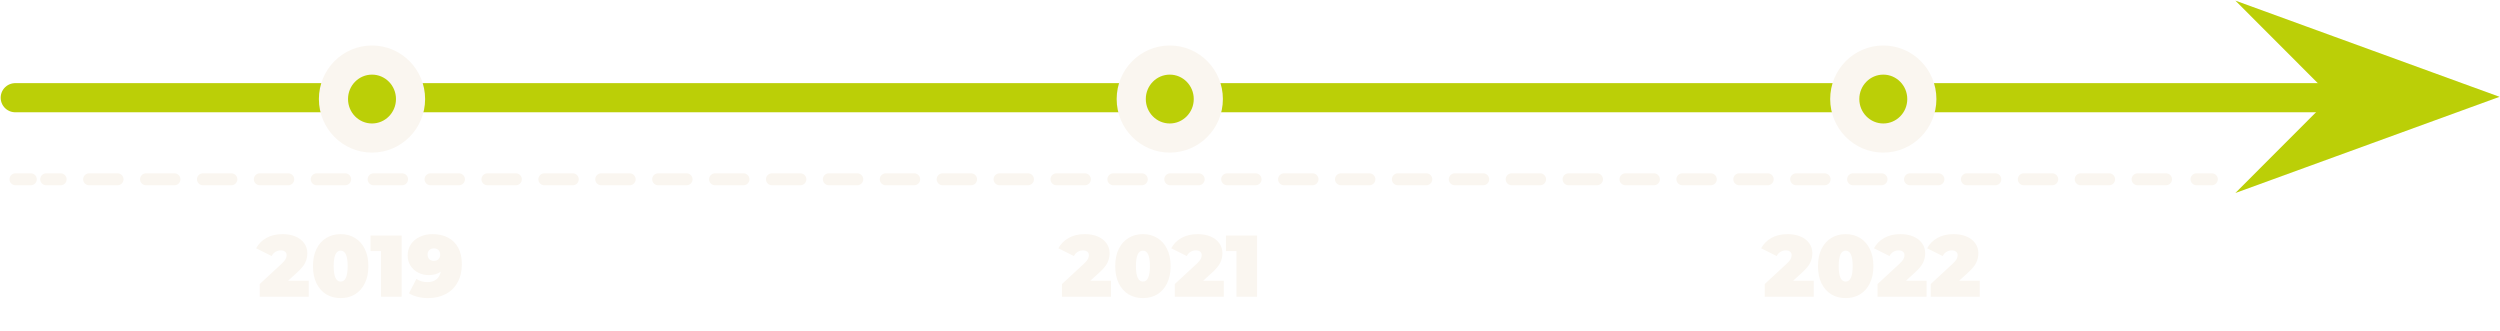
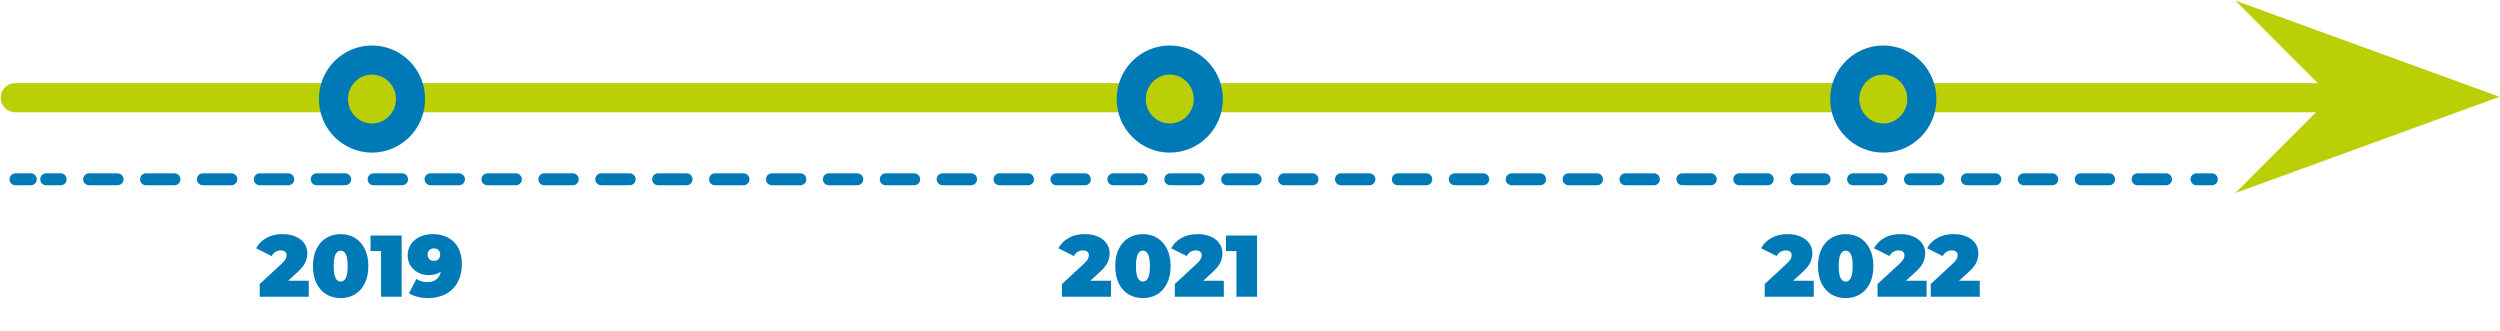
<svg xmlns="http://www.w3.org/2000/svg" width="2789" height="369" viewBox="0 0 2789 369" fill="none">
  <path fill-rule="evenodd" clip-rule="evenodd" d="M2623.91 108L2557 175L2741 108L2557 41L2623.91 108Z" fill="#BBCF07" stroke="#BBCF07" stroke-width="32.5" stroke-miterlimit="10" />
  <path d="M2621 109H17" stroke="#BBCF07" stroke-width="32.5" stroke-miterlimit="10" stroke-linecap="round" />
-   <path d="M2467.52 200.008L2450.4 200.008" stroke="#FAF6F0" stroke-width="13.315" stroke-miterlimit="10" stroke-linecap="round" />
-   <path d="M2416.43 200.008L51.512 200.009" stroke="#FAF6F0" stroke-width="13.315" stroke-miterlimit="10" stroke-linecap="round" stroke-dasharray="31.74 31.74" />
-   <path d="M34.383 200.009L17.255 200.009" stroke="#FAF6F0" stroke-width="13.315" stroke-miterlimit="10" stroke-linecap="round" />
-   <path d="M415 154C438.748 154 458 134.524 458 110.5C458 86.476 438.748 67 415 67C391.252 67 372 86.476 372 110.5C372 134.524 391.252 154 415 154Z" fill="#BBCF07" stroke="#FAF6F0" stroke-width="32.5" stroke-miterlimit="10" stroke-linecap="round" />
-   <path d="M1305 154C1328.75 154 1348 134.524 1348 110.5C1348 86.476 1328.75 67 1305 67C1281.25 67 1262 86.476 1262 110.5C1262 134.524 1281.25 154 1305 154Z" fill="#BBCF07" stroke="#FAF6F0" stroke-width="32.5" stroke-miterlimit="10" stroke-linecap="round" />
-   <path d="M2101 154C2124.75 154 2144 134.524 2144 110.5C2144 86.476 2124.75 67 2101 67C2077.25 67 2058 86.476 2058 110.5C2058 134.524 2077.25 154 2101 154Z" fill="#BBCF07" stroke="#FAF6F0" stroke-width="32.5" stroke-miterlimit="10" stroke-linecap="round" />
-   <path d="M344.428 313.158V331H289.73V316.863L314.397 294.048C316.542 292.033 317.972 290.31 318.687 288.88C319.402 287.45 319.76 286.053 319.76 284.688C319.76 282.997 319.175 281.697 318.005 280.787C316.9 279.813 315.275 279.325 313.13 279.325C311.05 279.325 309.1 279.878 307.28 280.983C305.46 282.088 304.062 283.648 303.087 285.663L285.733 276.985C288.332 272.11 292.135 268.275 297.14 265.48C302.145 262.62 308.19 261.19 315.275 261.19C320.67 261.19 325.447 262.068 329.607 263.823C333.767 265.578 337.017 268.08 339.357 271.33C341.697 274.58 342.867 278.318 342.867 282.543C342.867 286.313 342.055 289.855 340.43 293.17C338.87 296.42 335.782 300.125 331.167 304.285L321.417 313.158H344.428ZM380.054 332.56C374.009 332.56 368.646 331.163 363.966 328.368C359.351 325.508 355.711 321.413 353.046 316.082C350.446 310.688 349.146 304.285 349.146 296.875C349.146 289.465 350.446 283.095 353.046 277.765C355.711 272.37 359.351 268.275 363.966 265.48C368.646 262.62 374.009 261.19 380.054 261.19C386.099 261.19 391.429 262.62 396.044 265.48C400.724 268.275 404.364 272.37 406.964 277.765C409.629 283.095 410.961 289.465 410.961 296.875C410.961 304.285 409.629 310.688 406.964 316.082C404.364 321.413 400.724 325.508 396.044 328.368C391.429 331.163 386.099 332.56 380.054 332.56ZM380.054 314.133C385.254 314.133 387.854 308.38 387.854 296.875C387.854 285.37 385.254 279.618 380.054 279.618C374.854 279.618 372.254 285.37 372.254 296.875C372.254 308.38 374.854 314.133 380.054 314.133ZM448.072 262.75V331H425.062V280.105H413.362V262.75H448.072ZM482.486 261.19C489.051 261.19 494.771 262.458 499.646 264.993C504.586 267.528 508.421 271.298 511.151 276.302C513.881 281.308 515.246 287.45 515.246 294.73C515.246 302.53 513.653 309.29 510.468 315.01C507.348 320.73 502.928 325.085 497.208 328.075C491.553 331.065 484.956 332.56 477.416 332.56C473.321 332.56 469.421 332.072 465.716 331.097C462.011 330.188 458.858 328.888 456.258 327.198L464.546 311.11C467.926 313.515 472.053 314.718 476.928 314.718C480.893 314.718 484.143 313.743 486.678 311.793C489.278 309.778 490.968 306.885 491.748 303.115C488.173 305.65 483.656 306.918 478.196 306.918C474.036 306.918 470.168 306.008 466.593 304.188C463.018 302.368 460.158 299.8 458.013 296.485C455.868 293.17 454.796 289.368 454.796 285.078C454.796 280.333 455.998 276.14 458.403 272.5C460.873 268.86 464.221 266.065 468.446 264.115C472.671 262.165 477.351 261.19 482.486 261.19ZM484.046 291.025C486.126 291.025 487.816 290.408 489.116 289.173C490.416 287.873 491.066 286.15 491.066 284.005C491.066 281.86 490.416 280.17 489.116 278.935C487.816 277.7 486.126 277.083 484.046 277.083C481.966 277.083 480.276 277.7 478.976 278.935C477.676 280.17 477.026 281.86 477.026 284.005C477.026 286.15 477.676 287.873 478.976 289.173C480.276 290.408 481.966 291.025 484.046 291.025Z" fill="#FAF6F0" />
-   <path d="M1239.43 313.158V331H1184.73V316.863L1209.4 294.048C1211.54 292.033 1212.97 290.31 1213.69 288.88C1214.4 287.45 1214.76 286.053 1214.76 284.688C1214.76 282.997 1214.17 281.697 1213 280.787C1211.9 279.813 1210.27 279.325 1208.13 279.325C1206.05 279.325 1204.1 279.878 1202.28 280.983C1200.46 282.088 1199.06 283.648 1198.09 285.663L1180.73 276.985C1183.33 272.11 1187.13 268.275 1192.14 265.48C1197.14 262.62 1203.19 261.19 1210.27 261.19C1215.67 261.19 1220.45 262.068 1224.61 263.823C1228.77 265.578 1232.02 268.08 1234.36 271.33C1236.7 274.58 1237.87 278.318 1237.87 282.543C1237.87 286.313 1237.05 289.855 1235.43 293.17C1233.87 296.42 1230.78 300.125 1226.17 304.285L1216.42 313.158H1239.43ZM1275.05 332.56C1269.01 332.56 1263.65 331.163 1258.97 328.368C1254.35 325.508 1250.71 321.413 1248.05 316.082C1245.45 310.688 1244.15 304.285 1244.15 296.875C1244.15 289.465 1245.45 283.095 1248.05 277.765C1250.71 272.37 1254.35 268.275 1258.97 265.48C1263.65 262.62 1269.01 261.19 1275.05 261.19C1281.1 261.19 1286.43 262.62 1291.04 265.48C1295.72 268.275 1299.36 272.37 1301.96 277.765C1304.63 283.095 1305.96 289.465 1305.96 296.875C1305.96 304.285 1304.63 310.688 1301.96 316.082C1299.36 321.413 1295.72 325.508 1291.04 328.368C1286.43 331.163 1281.1 332.56 1275.05 332.56ZM1275.05 314.133C1280.25 314.133 1282.85 308.38 1282.85 296.875C1282.85 285.37 1280.25 279.618 1275.05 279.618C1269.85 279.618 1267.25 285.37 1267.25 296.875C1267.25 308.38 1269.85 314.133 1275.05 314.133ZM1365.3 313.158V331H1310.6V316.863L1335.27 294.048C1337.42 292.033 1338.85 290.31 1339.56 288.88C1340.28 287.45 1340.63 286.053 1340.63 284.688C1340.63 282.997 1340.05 281.697 1338.88 280.787C1337.77 279.813 1336.15 279.325 1334 279.325C1331.92 279.325 1329.97 279.878 1328.15 280.983C1326.33 282.088 1324.94 283.648 1323.96 285.663L1306.61 276.985C1309.21 272.11 1313.01 268.275 1318.01 265.48C1323.02 262.62 1329.06 261.19 1336.15 261.19C1341.54 261.19 1346.32 262.068 1350.48 263.823C1354.64 265.578 1357.89 268.08 1360.23 271.33C1362.57 274.58 1363.74 278.318 1363.74 282.543C1363.74 286.313 1362.93 289.855 1361.3 293.17C1359.74 296.42 1356.66 300.125 1352.04 304.285L1342.29 313.158H1365.3ZM1402.39 262.75V331H1379.38V280.105H1367.68V262.75H1402.39Z" fill="#FAF6F0" />
-   <path d="M2023.43 313.158V331H1968.73V316.863L1993.4 294.048C1995.54 292.033 1996.97 290.31 1997.69 288.88C1998.4 287.45 1998.76 286.053 1998.76 284.688C1998.76 282.997 1998.17 281.697 1997 280.787C1995.9 279.813 1994.27 279.325 1992.13 279.325C1990.05 279.325 1988.1 279.878 1986.28 280.983C1984.46 282.088 1983.06 283.648 1982.09 285.663L1964.73 276.985C1967.33 272.11 1971.13 268.275 1976.14 265.48C1981.14 262.62 1987.19 261.19 1994.27 261.19C1999.67 261.19 2004.45 262.068 2008.61 263.823C2012.77 265.578 2016.02 268.08 2018.36 271.33C2020.7 274.58 2021.87 278.318 2021.87 282.543C2021.87 286.313 2021.05 289.855 2019.43 293.17C2017.87 296.42 2014.78 300.125 2010.17 304.285L2000.42 313.158H2023.43ZM2059.05 332.56C2053.01 332.56 2047.65 331.163 2042.97 328.368C2038.35 325.508 2034.71 321.413 2032.05 316.082C2029.45 310.688 2028.15 304.285 2028.15 296.875C2028.15 289.465 2029.45 283.095 2032.05 277.765C2034.71 272.37 2038.35 268.275 2042.97 265.48C2047.65 262.62 2053.01 261.19 2059.05 261.19C2065.1 261.19 2070.43 262.62 2075.04 265.48C2079.72 268.275 2083.36 272.37 2085.96 277.765C2088.63 283.095 2089.96 289.465 2089.96 296.875C2089.96 304.285 2088.63 310.688 2085.96 316.082C2083.36 321.413 2079.72 325.508 2075.04 328.368C2070.43 331.163 2065.1 332.56 2059.05 332.56ZM2059.05 314.133C2064.25 314.133 2066.85 308.38 2066.85 296.875C2066.85 285.37 2064.25 279.618 2059.05 279.618C2053.85 279.618 2051.25 285.37 2051.25 296.875C2051.25 308.38 2053.85 314.133 2059.05 314.133ZM2149.3 313.158V331H2094.6V316.863L2119.27 294.048C2121.42 292.033 2122.85 290.31 2123.56 288.88C2124.28 287.45 2124.63 286.053 2124.63 284.688C2124.63 282.997 2124.05 281.697 2122.88 280.787C2121.77 279.813 2120.15 279.325 2118 279.325C2115.92 279.325 2113.97 279.878 2112.15 280.983C2110.33 282.088 2108.94 283.648 2107.96 285.663L2090.61 276.985C2093.21 272.11 2097.01 268.275 2102.01 265.48C2107.02 262.62 2113.06 261.19 2120.15 261.19C2125.54 261.19 2130.32 262.068 2134.48 263.823C2138.64 265.578 2141.89 268.08 2144.23 271.33C2146.57 274.58 2147.74 278.318 2147.74 282.543C2147.74 286.313 2146.93 289.855 2145.3 293.17C2143.74 296.42 2140.66 300.125 2136.04 304.285L2126.29 313.158H2149.3ZM2208.62 313.158V331H2153.92V316.863L2178.59 294.048C2180.74 292.033 2182.17 290.31 2182.88 288.88C2183.6 287.45 2183.95 286.053 2183.95 284.688C2183.95 282.997 2183.37 281.697 2182.2 280.787C2181.09 279.813 2179.47 279.325 2177.32 279.325C2175.24 279.325 2173.29 279.878 2171.47 280.983C2169.65 282.088 2168.26 283.648 2167.28 285.663L2149.93 276.985C2152.53 272.11 2156.33 268.275 2161.33 265.48C2166.34 262.62 2172.38 261.19 2179.47 261.19C2184.86 261.19 2189.64 262.068 2193.8 263.823C2197.96 265.578 2201.21 268.08 2203.55 271.33C2205.89 274.58 2207.06 278.318 2207.06 282.543C2207.06 286.313 2206.25 289.855 2204.62 293.17C2203.06 296.42 2199.98 300.125 2195.36 304.285L2185.61 313.158H2208.62Z" fill="#FAF6F0" />
+   <path d="M2467.52 200.008L2450.4 200.008" stroke="#007AB6" stroke-width="13.315" stroke-miterlimit="10" stroke-linecap="round" />
+   <path d="M2416.43 200.009L51.512 200.009" stroke="#007AB6" stroke-width="13.315" stroke-miterlimit="10" stroke-linecap="round" stroke-dasharray="31.74 31.74" />
+   <path d="M34.383 200.009L17.255 200.009" stroke="#007AB6" stroke-width="13.315" stroke-miterlimit="10" stroke-linecap="round" />
+   <path d="M415 154C438.748 154 458 134.524 458 110.5C458 86.476 438.748 67 415 67C391.252 67 372 86.476 372 110.5C372 134.524 391.252 154 415 154Z" fill="#BBCF07" stroke="#007AB6" stroke-width="32.5" stroke-miterlimit="10" stroke-linecap="round" />
+   <path d="M1305 154C1328.75 154 1348 134.524 1348 110.5C1348 86.476 1328.75 67 1305 67C1281.25 67 1262 86.476 1262 110.5C1262 134.524 1281.25 154 1305 154Z" fill="#BBCF07" stroke="#007AB6" stroke-width="32.5" stroke-miterlimit="10" stroke-linecap="round" />
+   <path d="M2101 154C2124.75 154 2144 134.524 2144 110.5C2144 86.476 2124.75 67 2101 67C2077.25 67 2058 86.476 2058 110.5C2058 134.524 2077.25 154 2101 154Z" fill="#BBCF07" stroke="#007AB6" stroke-width="32.5" stroke-miterlimit="10" stroke-linecap="round" />
+   <path d="M344.428 313.158V331H289.73V316.863L314.397 294.048C316.542 292.033 317.972 290.31 318.687 288.88C319.402 287.45 319.76 286.053 319.76 284.688C319.76 282.997 319.175 281.697 318.005 280.787C316.9 279.813 315.275 279.325 313.13 279.325C311.05 279.325 309.1 279.878 307.28 280.983C305.46 282.088 304.062 283.648 303.087 285.663L285.733 276.985C288.332 272.11 292.135 268.275 297.14 265.48C302.145 262.62 308.19 261.19 315.275 261.19C320.67 261.19 325.447 262.068 329.607 263.823C333.767 265.578 337.017 268.08 339.357 271.33C341.697 274.58 342.867 278.318 342.867 282.543C342.867 286.313 342.055 289.855 340.43 293.17C338.87 296.42 335.782 300.125 331.167 304.285L321.417 313.158H344.428ZM380.054 332.56C374.009 332.56 368.646 331.163 363.966 328.368C359.351 325.508 355.711 321.413 353.046 316.082C350.446 310.688 349.146 304.285 349.146 296.875C349.146 289.465 350.446 283.095 353.046 277.765C355.711 272.37 359.351 268.275 363.966 265.48C368.646 262.62 374.009 261.19 380.054 261.19C386.099 261.19 391.429 262.62 396.044 265.48C400.724 268.275 404.364 272.37 406.964 277.765C409.629 283.095 410.961 289.465 410.961 296.875C410.961 304.285 409.629 310.688 406.964 316.082C404.364 321.413 400.724 325.508 396.044 328.368C391.429 331.163 386.099 332.56 380.054 332.56ZM380.054 314.133C385.254 314.133 387.854 308.38 387.854 296.875C387.854 285.37 385.254 279.618 380.054 279.618C374.854 279.618 372.254 285.37 372.254 296.875C372.254 308.38 374.854 314.133 380.054 314.133ZM448.072 262.75V331H425.062V280.105H413.362V262.75H448.072ZM482.486 261.19C489.051 261.19 494.771 262.458 499.646 264.993C504.586 267.528 508.421 271.298 511.151 276.302C513.881 281.308 515.246 287.45 515.246 294.73C515.246 302.53 513.653 309.29 510.468 315.01C507.348 320.73 502.928 325.085 497.208 328.075C491.553 331.065 484.956 332.56 477.416 332.56C473.321 332.56 469.421 332.072 465.716 331.097C462.011 330.188 458.858 328.888 456.258 327.198L464.546 311.11C467.926 313.515 472.053 314.718 476.928 314.718C480.893 314.718 484.143 313.743 486.678 311.793C489.278 309.778 490.968 306.885 491.748 303.115C488.173 305.65 483.656 306.918 478.196 306.918C474.036 306.918 470.168 306.008 466.593 304.188C463.018 302.368 460.158 299.8 458.013 296.485C455.868 293.17 454.796 289.368 454.796 285.078C454.796 280.333 455.998 276.14 458.403 272.5C460.873 268.86 464.221 266.065 468.446 264.115C472.671 262.165 477.351 261.19 482.486 261.19ZM484.046 291.025C486.126 291.025 487.816 290.408 489.116 289.173C490.416 287.873 491.066 286.15 491.066 284.005C491.066 281.86 490.416 280.17 489.116 278.935C487.816 277.7 486.126 277.083 484.046 277.083C481.966 277.083 480.276 277.7 478.976 278.935C477.676 280.17 477.026 281.86 477.026 284.005C477.026 286.15 477.676 287.873 478.976 289.173C480.276 290.408 481.966 291.025 484.046 291.025Z" fill="#007AB6" />
+   <path d="M1239.43 313.158V331H1184.73V316.863L1209.4 294.048C1211.54 292.033 1212.97 290.31 1213.69 288.88C1214.4 287.45 1214.76 286.053 1214.76 284.688C1214.76 282.997 1214.17 281.697 1213 280.787C1211.9 279.813 1210.27 279.325 1208.13 279.325C1206.05 279.325 1204.1 279.878 1202.28 280.983C1200.46 282.088 1199.06 283.648 1198.09 285.663L1180.73 276.985C1183.33 272.11 1187.13 268.275 1192.14 265.48C1197.14 262.62 1203.19 261.19 1210.27 261.19C1215.67 261.19 1220.45 262.068 1224.61 263.823C1228.77 265.578 1232.02 268.08 1234.36 271.33C1236.7 274.58 1237.87 278.318 1237.87 282.543C1237.87 286.313 1237.05 289.855 1235.43 293.17C1233.87 296.42 1230.78 300.125 1226.17 304.285L1216.42 313.158H1239.43ZM1275.05 332.56C1269.01 332.56 1263.65 331.163 1258.97 328.368C1254.35 325.508 1250.71 321.413 1248.05 316.082C1245.45 310.688 1244.15 304.285 1244.15 296.875C1244.15 289.465 1245.45 283.095 1248.05 277.765C1250.71 272.37 1254.35 268.275 1258.97 265.48C1263.65 262.62 1269.01 261.19 1275.05 261.19C1281.1 261.19 1286.43 262.62 1291.04 265.48C1295.72 268.275 1299.36 272.37 1301.96 277.765C1304.63 283.095 1305.96 289.465 1305.96 296.875C1305.96 304.285 1304.63 310.688 1301.96 316.082C1299.36 321.413 1295.72 325.508 1291.04 328.368C1286.43 331.163 1281.1 332.56 1275.05 332.56ZM1275.05 314.133C1280.25 314.133 1282.85 308.38 1282.85 296.875C1282.85 285.37 1280.25 279.618 1275.05 279.618C1269.85 279.618 1267.25 285.37 1267.25 296.875C1267.25 308.38 1269.85 314.133 1275.05 314.133ZM1365.3 313.158V331H1310.6V316.863L1335.27 294.048C1337.42 292.033 1338.85 290.31 1339.56 288.88C1340.28 287.45 1340.63 286.053 1340.63 284.688C1340.63 282.997 1340.05 281.697 1338.88 280.787C1337.77 279.813 1336.15 279.325 1334 279.325C1331.92 279.325 1329.97 279.878 1328.15 280.983C1326.33 282.088 1324.94 283.648 1323.96 285.663L1306.61 276.985C1309.21 272.11 1313.01 268.275 1318.01 265.48C1323.02 262.62 1329.06 261.19 1336.15 261.19C1341.54 261.19 1346.32 262.068 1350.48 263.823C1354.64 265.578 1357.89 268.08 1360.23 271.33C1362.57 274.58 1363.74 278.318 1363.74 282.543C1363.74 286.313 1362.93 289.855 1361.3 293.17C1359.74 296.42 1356.66 300.125 1352.04 304.285L1342.29 313.158H1365.3ZM1402.39 262.75V331H1379.38V280.105H1367.68V262.75H1402.39Z" fill="#007AB6" />
+   <path d="M2023.43 313.158V331H1968.73V316.863L1993.4 294.048C1995.54 292.033 1996.97 290.31 1997.69 288.88C1998.4 287.45 1998.76 286.053 1998.76 284.688C1998.76 282.997 1998.17 281.697 1997 280.787C1995.9 279.813 1994.27 279.325 1992.13 279.325C1990.05 279.325 1988.1 279.878 1986.28 280.983C1984.46 282.088 1983.06 283.648 1982.09 285.663L1964.73 276.985C1967.33 272.11 1971.13 268.275 1976.14 265.48C1981.14 262.62 1987.19 261.19 1994.27 261.19C1999.67 261.19 2004.45 262.068 2008.61 263.823C2012.77 265.578 2016.02 268.08 2018.36 271.33C2020.7 274.58 2021.87 278.318 2021.87 282.543C2021.87 286.313 2021.05 289.855 2019.43 293.17C2017.87 296.42 2014.78 300.125 2010.17 304.285L2000.42 313.158H2023.43ZM2059.05 332.56C2053.01 332.56 2047.65 331.163 2042.97 328.368C2038.35 325.508 2034.71 321.413 2032.05 316.082C2029.45 310.688 2028.15 304.285 2028.15 296.875C2028.15 289.465 2029.45 283.095 2032.05 277.765C2034.71 272.37 2038.35 268.275 2042.97 265.48C2047.65 262.62 2053.01 261.19 2059.05 261.19C2065.1 261.19 2070.43 262.62 2075.04 265.48C2079.72 268.275 2083.36 272.37 2085.96 277.765C2088.63 283.095 2089.96 289.465 2089.96 296.875C2089.96 304.285 2088.63 310.688 2085.96 316.082C2083.36 321.413 2079.72 325.508 2075.04 328.368C2070.43 331.163 2065.1 332.56 2059.05 332.56ZM2059.05 314.133C2064.25 314.133 2066.85 308.38 2066.85 296.875C2066.85 285.37 2064.25 279.618 2059.05 279.618C2053.85 279.618 2051.25 285.37 2051.25 296.875C2051.25 308.38 2053.85 314.133 2059.05 314.133ZM2149.3 313.158V331H2094.6V316.863L2119.27 294.048C2121.42 292.033 2122.85 290.31 2123.56 288.88C2124.28 287.45 2124.63 286.053 2124.63 284.688C2124.63 282.997 2124.05 281.697 2122.88 280.787C2121.77 279.813 2120.15 279.325 2118 279.325C2115.92 279.325 2113.97 279.878 2112.15 280.983C2110.33 282.088 2108.94 283.648 2107.96 285.663L2090.61 276.985C2093.21 272.11 2097.01 268.275 2102.01 265.48C2107.02 262.62 2113.06 261.19 2120.15 261.19C2125.54 261.19 2130.32 262.068 2134.48 263.823C2138.64 265.578 2141.89 268.08 2144.23 271.33C2146.57 274.58 2147.74 278.318 2147.74 282.543C2147.74 286.313 2146.93 289.855 2145.3 293.17C2143.74 296.42 2140.66 300.125 2136.04 304.285L2126.29 313.158H2149.3ZM2208.62 313.158V331H2153.92V316.863L2178.59 294.048C2180.74 292.033 2182.17 290.31 2182.88 288.88C2183.6 287.45 2183.95 286.053 2183.95 284.688C2183.95 282.997 2183.37 281.697 2182.2 280.787C2181.09 279.813 2179.47 279.325 2177.32 279.325C2175.24 279.325 2173.29 279.878 2171.47 280.983C2169.65 282.088 2168.26 283.648 2167.28 285.663L2149.93 276.985C2152.53 272.11 2156.33 268.275 2161.33 265.48C2166.34 262.62 2172.38 261.19 2179.47 261.19C2184.86 261.19 2189.64 262.068 2193.8 263.823C2197.96 265.578 2201.21 268.08 2203.55 271.33C2205.89 274.58 2207.06 278.318 2207.06 282.543C2207.06 286.313 2206.25 289.855 2204.62 293.17C2203.06 296.42 2199.98 300.125 2195.36 304.285L2185.61 313.158H2208.62Z" fill="#007AB6" />
</svg>
